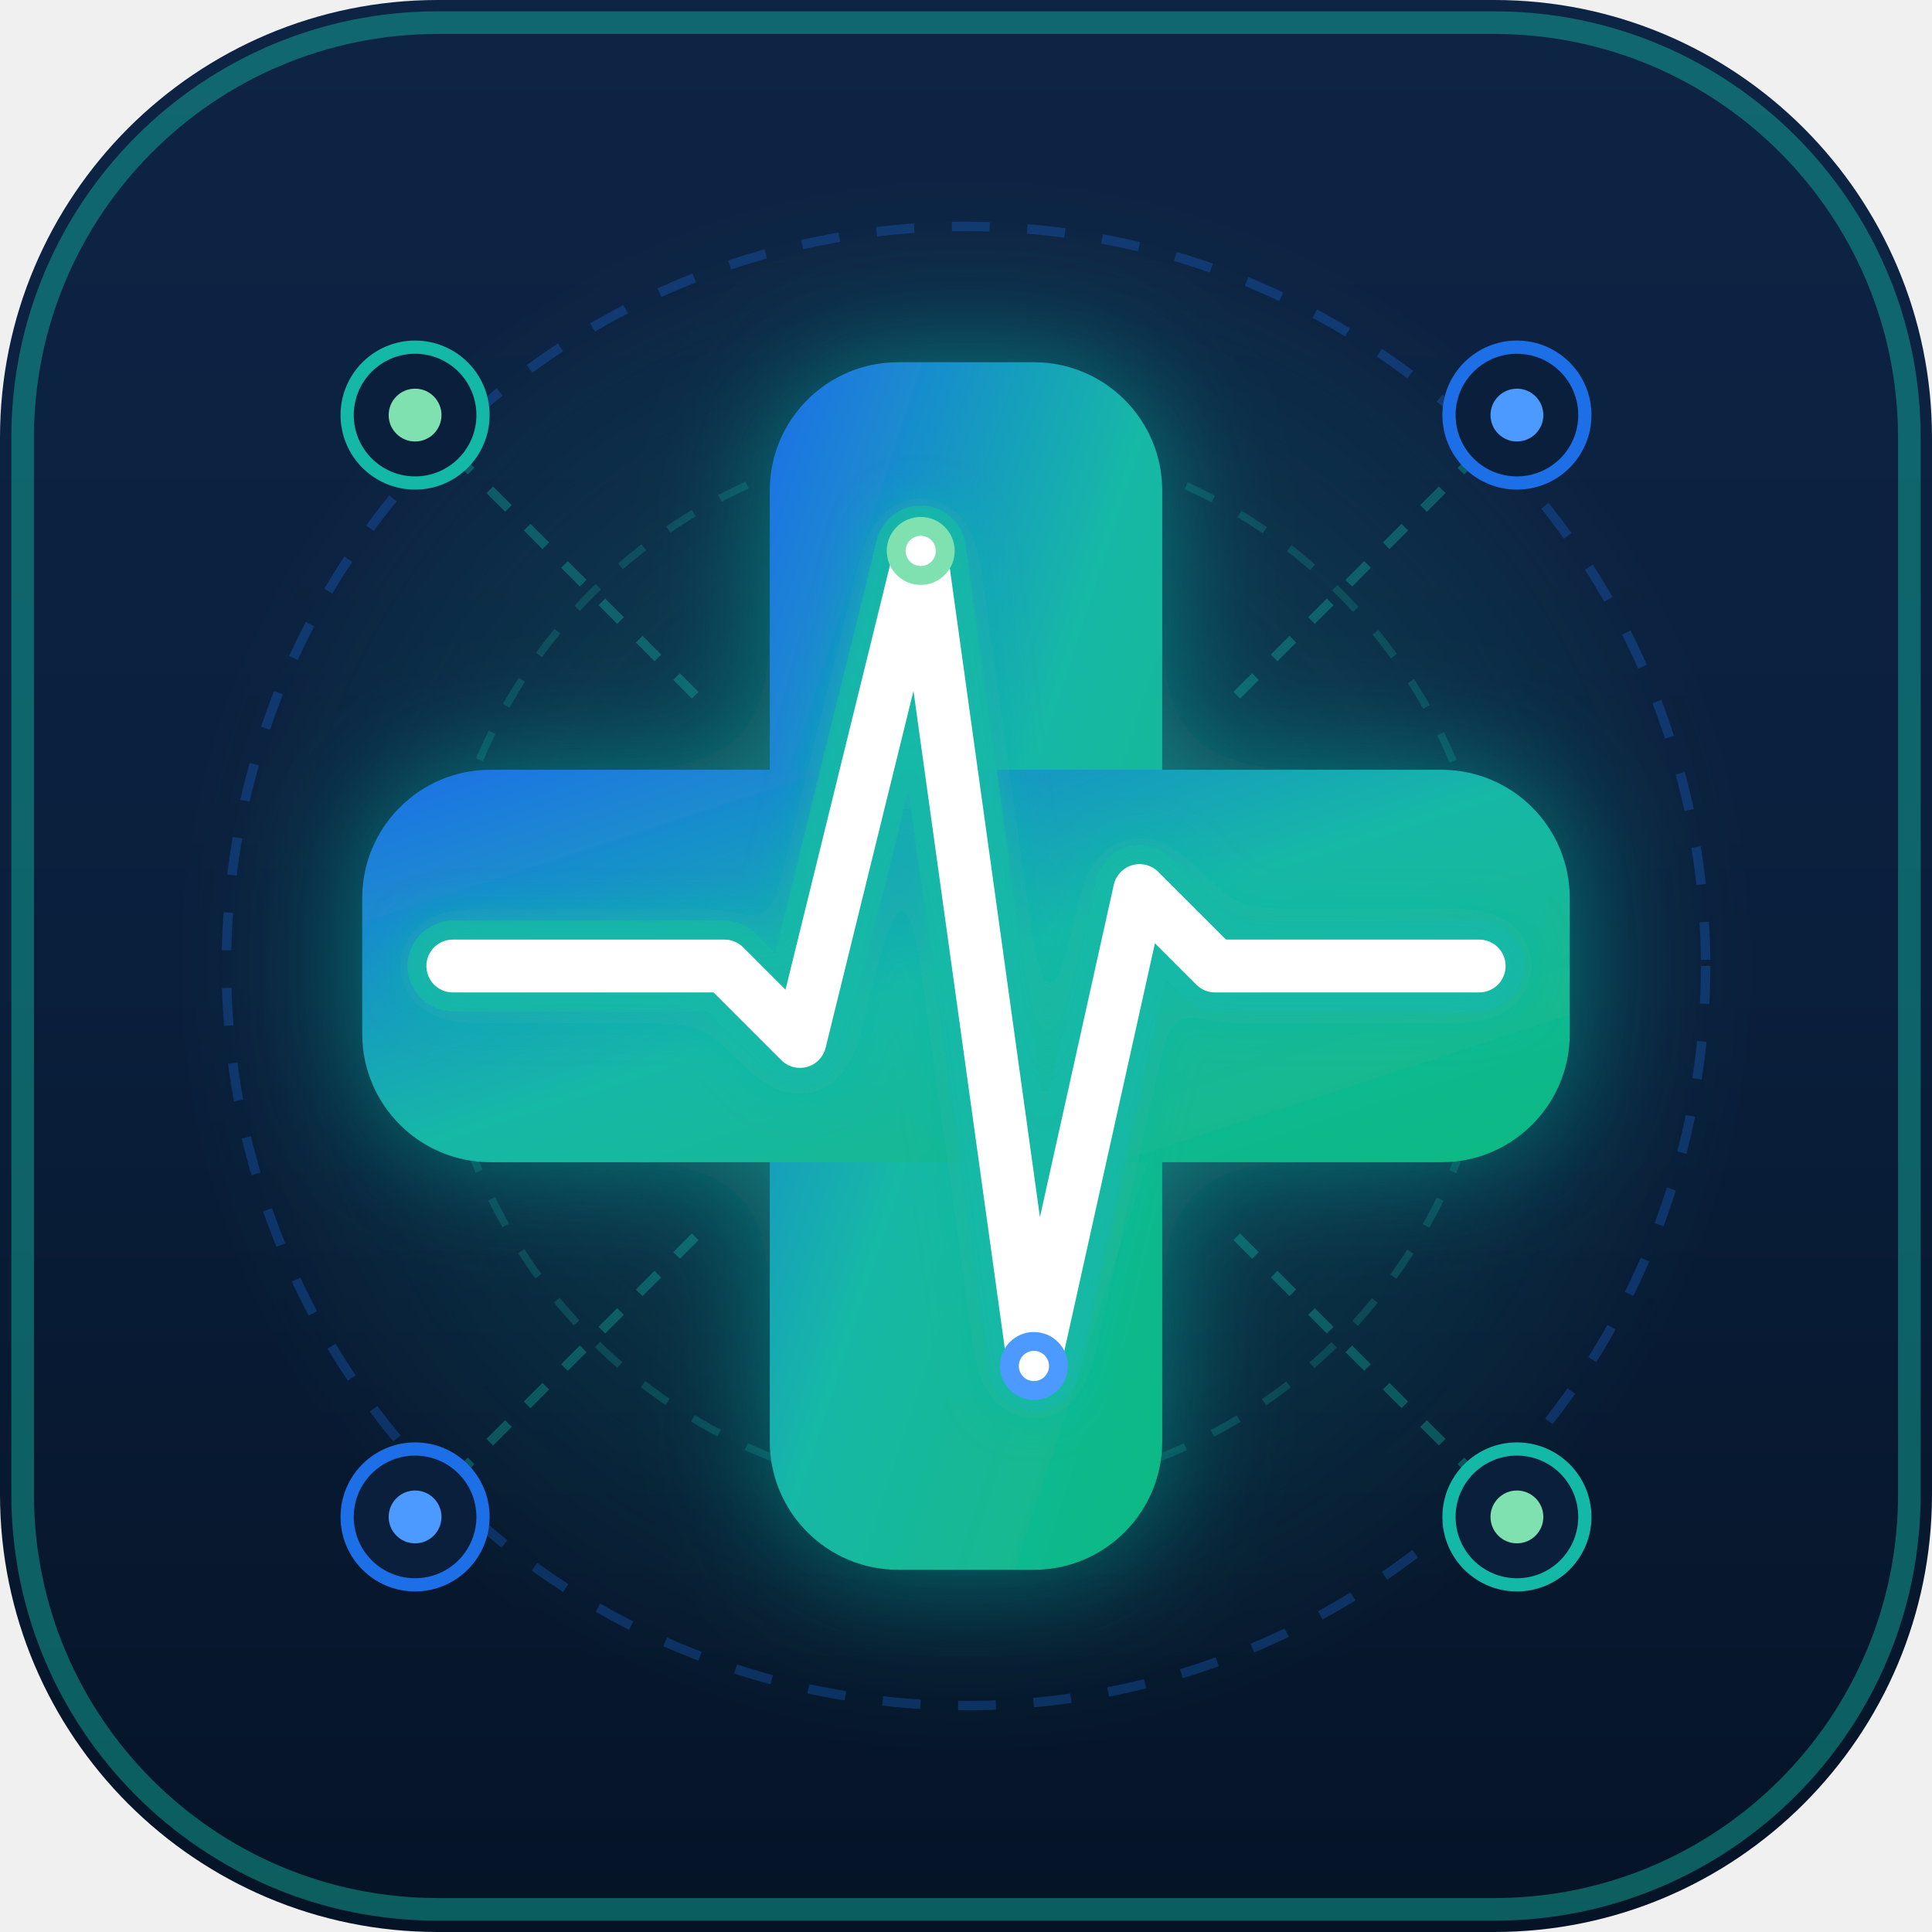
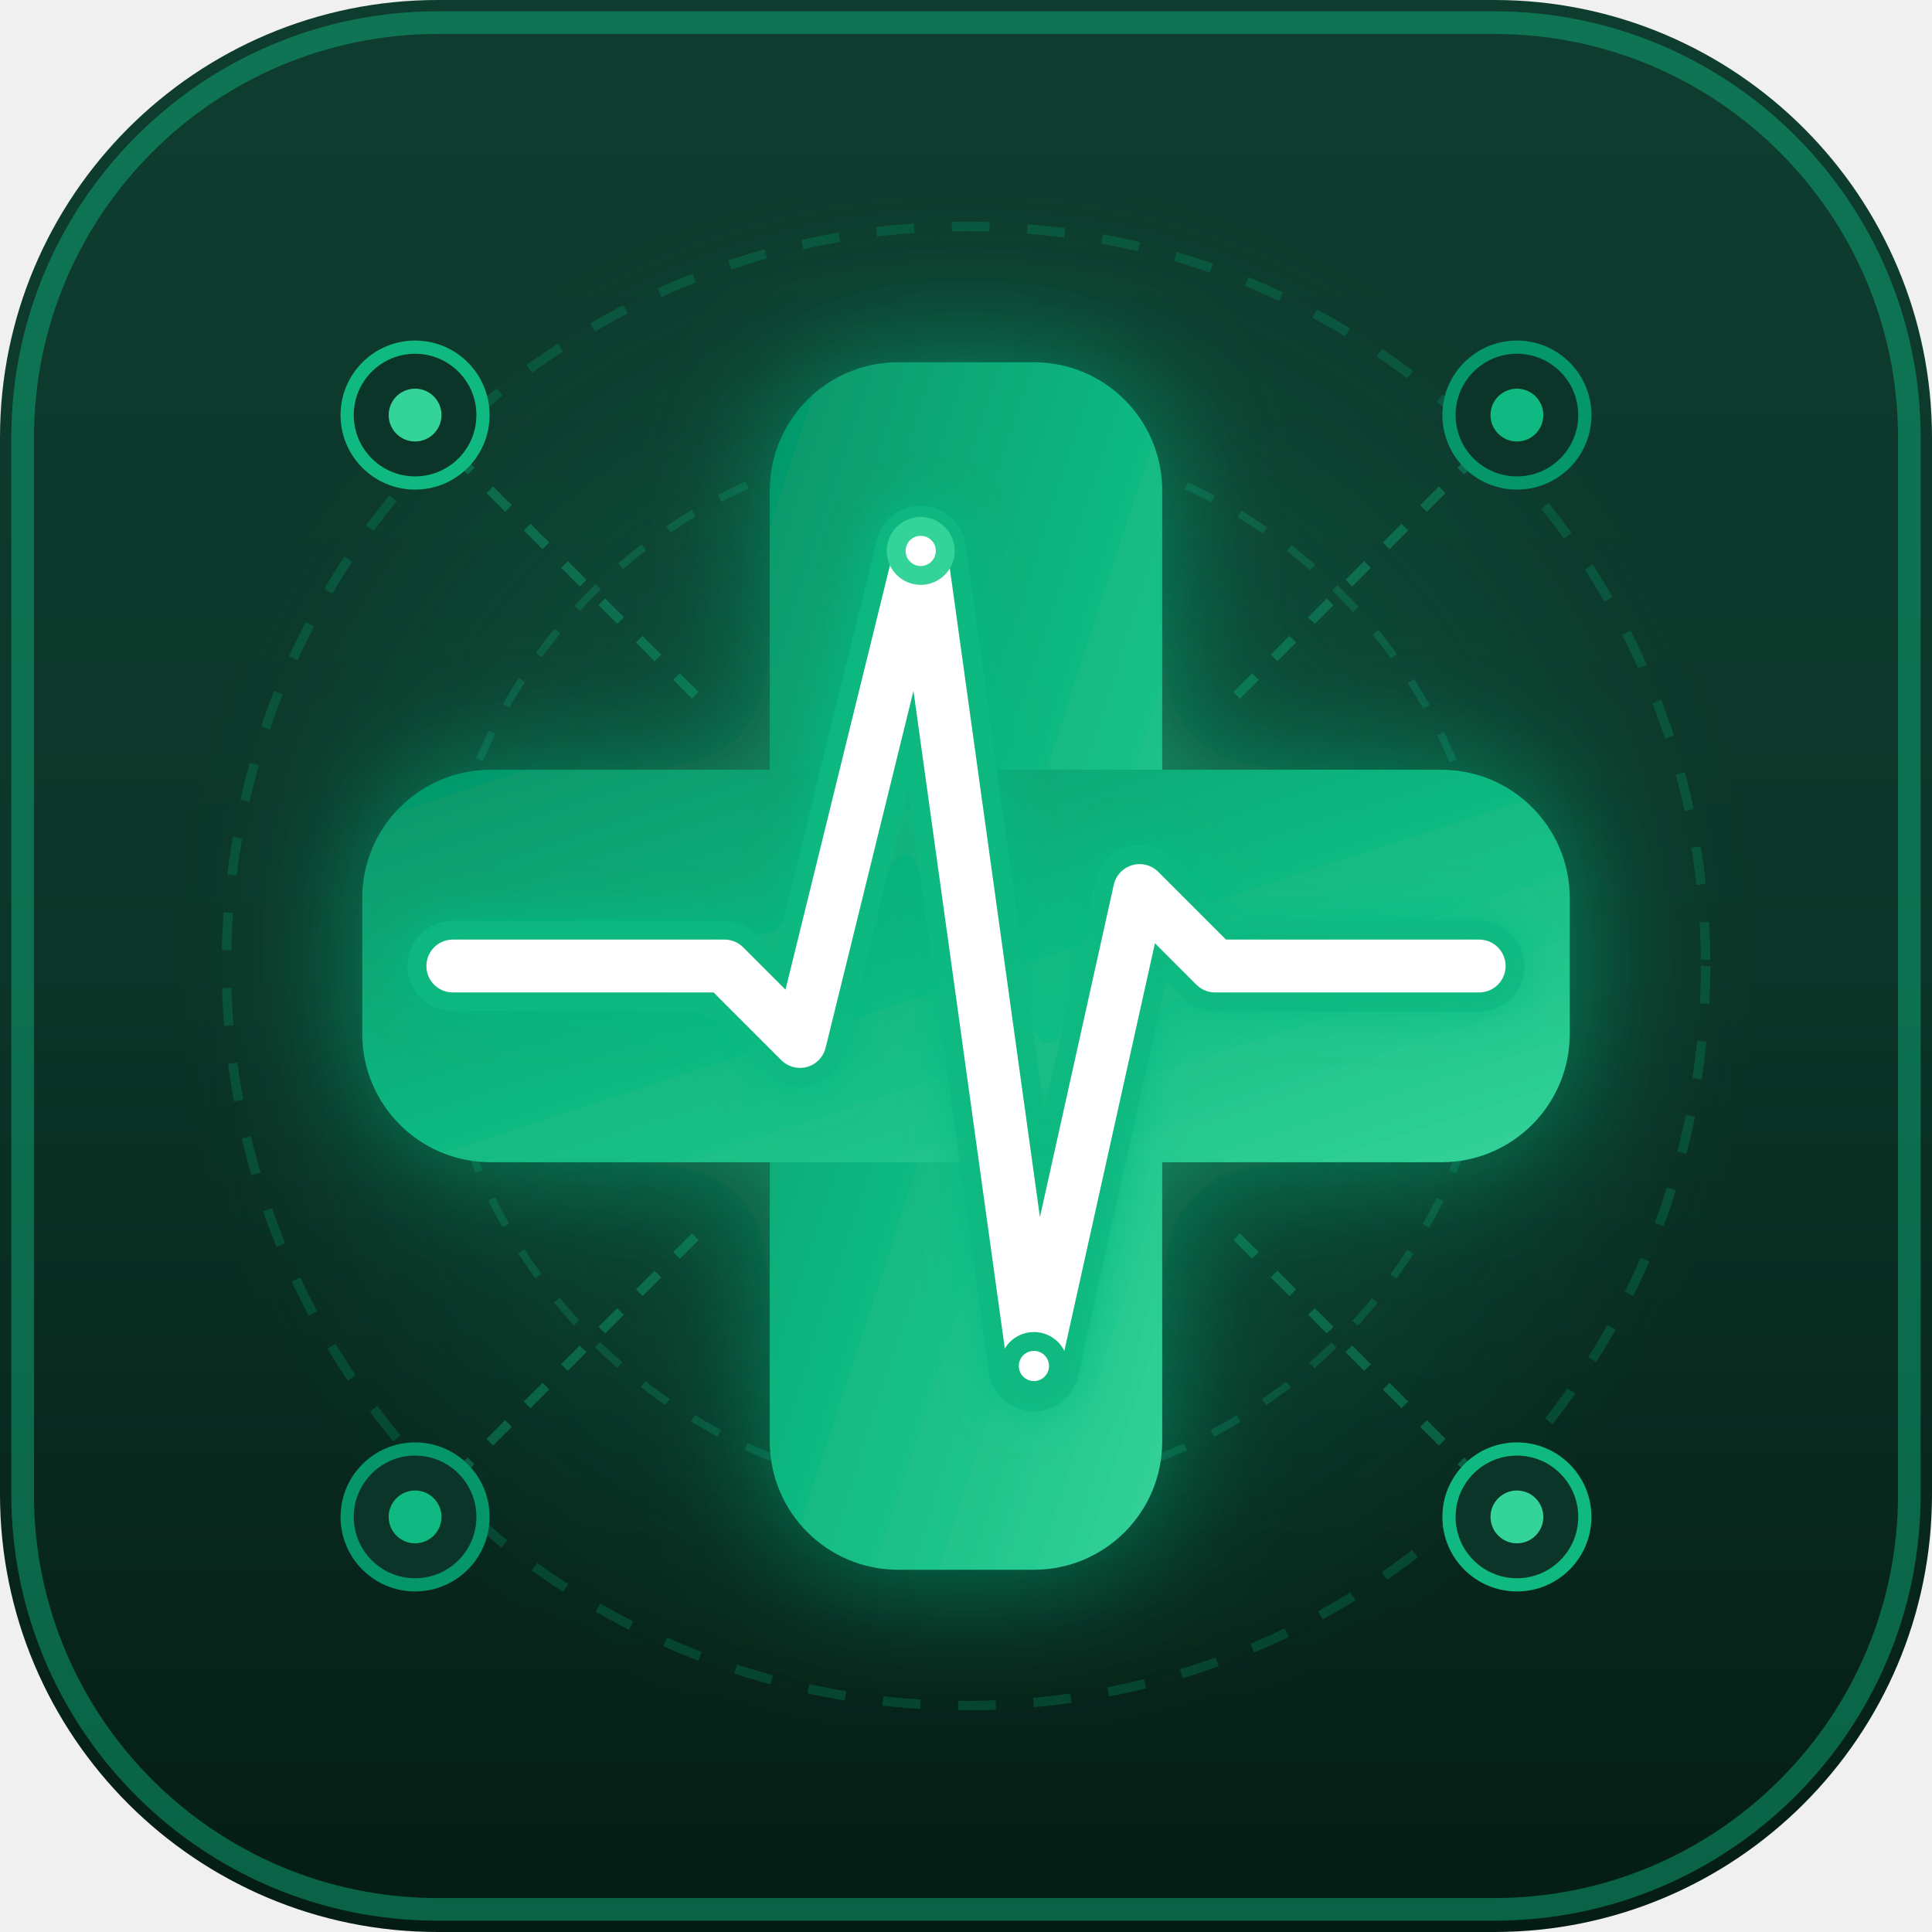
<svg xmlns="http://www.w3.org/2000/svg" viewBox="0 0 512 512" width="100%" height="100%">
  <defs>
    <linearGradient id="bgGrad" x1="0%" y1="0%" x2="0%" y2="100%">
-       <stop offset="0%" stop-color="#0E2445" />
-       <stop offset="50%" stop-color="#0A1F3C" />
-       <stop offset="100%" stop-color="#051326" />
+       <stop offset="0%" stop-color="#0E3D2F" />
+       <stop offset="50%" stop-color="#0B3528" />
+       <stop offset="100%" stop-color="#051C14" />
    </linearGradient>
    <linearGradient id="crossGrad" x1="0%" y1="0%" x2="100%" y2="100%">
-       <stop offset="0%" stop-color="#1D6FE8" />
-       <stop offset="50%" stop-color="#14B8A6" />
-       <stop offset="100%" stop-color="#10B981" />
+       <stop offset="0%" stop-color="#059669" />
+       <stop offset="50%" stop-color="#10B981" />
+       <stop offset="100%" stop-color="#34D399" />
    </linearGradient>
    <radialGradient id="coreGlow" cx="50%" cy="50%" r="50%">
-       <stop offset="0%" stop-color="#14B8A6" stop-opacity="0.32" />
-       <stop offset="100%" stop-color="#14B8A6" stop-opacity="0" />
+       <stop offset="0%" stop-color="#10B981" stop-opacity="0.32" />
+       <stop offset="100%" stop-color="#10B981" stop-opacity="0" />
    </radialGradient>
    <filter id="crossGlow" x="-20%" y="-20%" width="140%" height="140%">
-       <feDropShadow dx="0" dy="0" stdDeviation="16" flood-color="#14B8A6" flood-opacity="0.55" />
+       <feDropShadow dx="0" dy="0" stdDeviation="16" flood-color="#10B981" flood-opacity="0.55" />
    </filter>
    <filter id="pulseGlow" x="-20%" y="-20%" width="140%" height="140%">
-       <feDropShadow dx="0" dy="0" stdDeviation="6" flood-color="#14B8A6" flood-opacity="0.9" />
+       <feDropShadow dx="0" dy="0" stdDeviation="6" flood-color="#10B981" flood-opacity="0.9" />
    </filter>
  </defs>
  <rect width="512" height="512" rx="116" fill="url(#bgGrad)" />
-   <rect x="6" y="6" width="500" height="500" rx="110" fill="none" stroke="#14B8A6" stroke-opacity="0.45" stroke-width="6" />
+   <rect x="6" y="6" width="500" height="500" rx="110" fill="none" stroke="#10B981" stroke-opacity="0.45" stroke-width="6" />
  <circle cx="256" cy="256" r="210" fill="url(#coreGlow)" />
-   <circle cx="256" cy="256" r="196" fill="none" stroke="#1D6FE8" stroke-opacity="0.28" stroke-width="2.5" stroke-dasharray="10 10" />
-   <circle cx="256" cy="256" r="140" fill="none" stroke="#14B8A6" stroke-opacity="0.22" stroke-width="2" stroke-dasharray="8 8" />
-   <g stroke="#14B8A6" stroke-opacity="0.35" stroke-width="2.5" stroke-dasharray="7 7">
+   <circle cx="256" cy="256" r="196" fill="none" stroke="#059669" stroke-opacity="0.28" stroke-width="2.5" stroke-dasharray="10 10" />
+   <circle cx="256" cy="256" r="140" fill="none" stroke="#10B981" stroke-opacity="0.22" stroke-width="2" stroke-dasharray="8 8" />
+   <g stroke="#10B981" stroke-opacity="0.35" stroke-width="2.5" stroke-dasharray="7 7">
    <line x1="110" y1="110" x2="185" y2="185" />
    <line x1="402" y1="110" x2="327" y2="185" />
    <line x1="110" y1="402" x2="185" y2="327" />
    <line x1="402" y1="402" x2="327" y2="327" />
  </g>
  <g>
-     <circle cx="110" cy="110" r="18" fill="#0A1F3C" stroke="#14B8A6" stroke-width="3.5" />
-     <circle cx="110" cy="110" r="7" fill="#7FE0B0" />
-     <circle cx="402" cy="110" r="18" fill="#0A1F3C" stroke="#1D6FE8" stroke-width="3.5" />
-     <circle cx="402" cy="110" r="7" fill="#4C9AFF" />
-     <circle cx="110" cy="402" r="18" fill="#0A1F3C" stroke="#1D6FE8" stroke-width="3.5" />
-     <circle cx="110" cy="402" r="7" fill="#4C9AFF" />
-     <circle cx="402" cy="402" r="18" fill="#0A1F3C" stroke="#14B8A6" stroke-width="3.5" />
-     <circle cx="402" cy="402" r="7" fill="#7FE0B0" />
+     <circle cx="110" cy="110" r="18" fill="#0B3528" stroke="#10B981" stroke-width="3.5" />
+     <circle cx="110" cy="110" r="7" fill="#34D399" />
+     <circle cx="402" cy="110" r="18" fill="#0B3528" stroke="#059669" stroke-width="3.5" />
+     <circle cx="402" cy="110" r="7" fill="#10B981" />
+     <circle cx="110" cy="402" r="18" fill="#0B3528" stroke="#059669" stroke-width="3.5" />
+     <circle cx="110" cy="402" r="7" fill="#10B981" />
+     <circle cx="402" cy="402" r="18" fill="#0B3528" stroke="#10B981" stroke-width="3.5" />
+     <circle cx="402" cy="402" r="7" fill="#34D399" />
  </g>
  <g filter="url(#crossGlow)">
    <rect x="204" y="96" width="104" height="320" rx="34" fill="url(#crossGrad)" />
    <rect x="96" y="204" width="320" height="104" rx="34" fill="url(#crossGrad)" />
  </g>
  <g filter="url(#pulseGlow)">
-     <path d="M 120 256 L 192 256 L 212 276 L 244 146 L 274 362 L 302 236 L 322 256 L 392 256" fill="none" stroke="#14B8A6" stroke-width="24" stroke-linecap="round" stroke-linejoin="round" opacity="0.8" />
+     <path d="M 120 256 L 192 256 L 212 276 L 244 146 L 274 362 L 302 236 L 322 256 L 392 256" fill="none" stroke="#10B981" stroke-width="24" stroke-linecap="round" stroke-linejoin="round" opacity="0.8" />
    <path d="M 120 256 L 192 256 L 212 276 L 244 146 L 274 362 L 302 236 L 322 256 L 392 256" fill="none" stroke="#FFFFFF" stroke-width="14" stroke-linecap="round" stroke-linejoin="round" />
  </g>
-   <circle cx="244" cy="146" r="9" fill="#7FE0B0" />
+   <circle cx="244" cy="146" r="9" fill="#34D399" />
  <circle cx="244" cy="146" r="4" fill="#FFFFFF" />
-   <circle cx="274" cy="362" r="9" fill="#4C9AFF" />
+   <circle cx="274" cy="362" r="9" fill="#10B981" />
  <circle cx="274" cy="362" r="4" fill="#FFFFFF" />
</svg>
